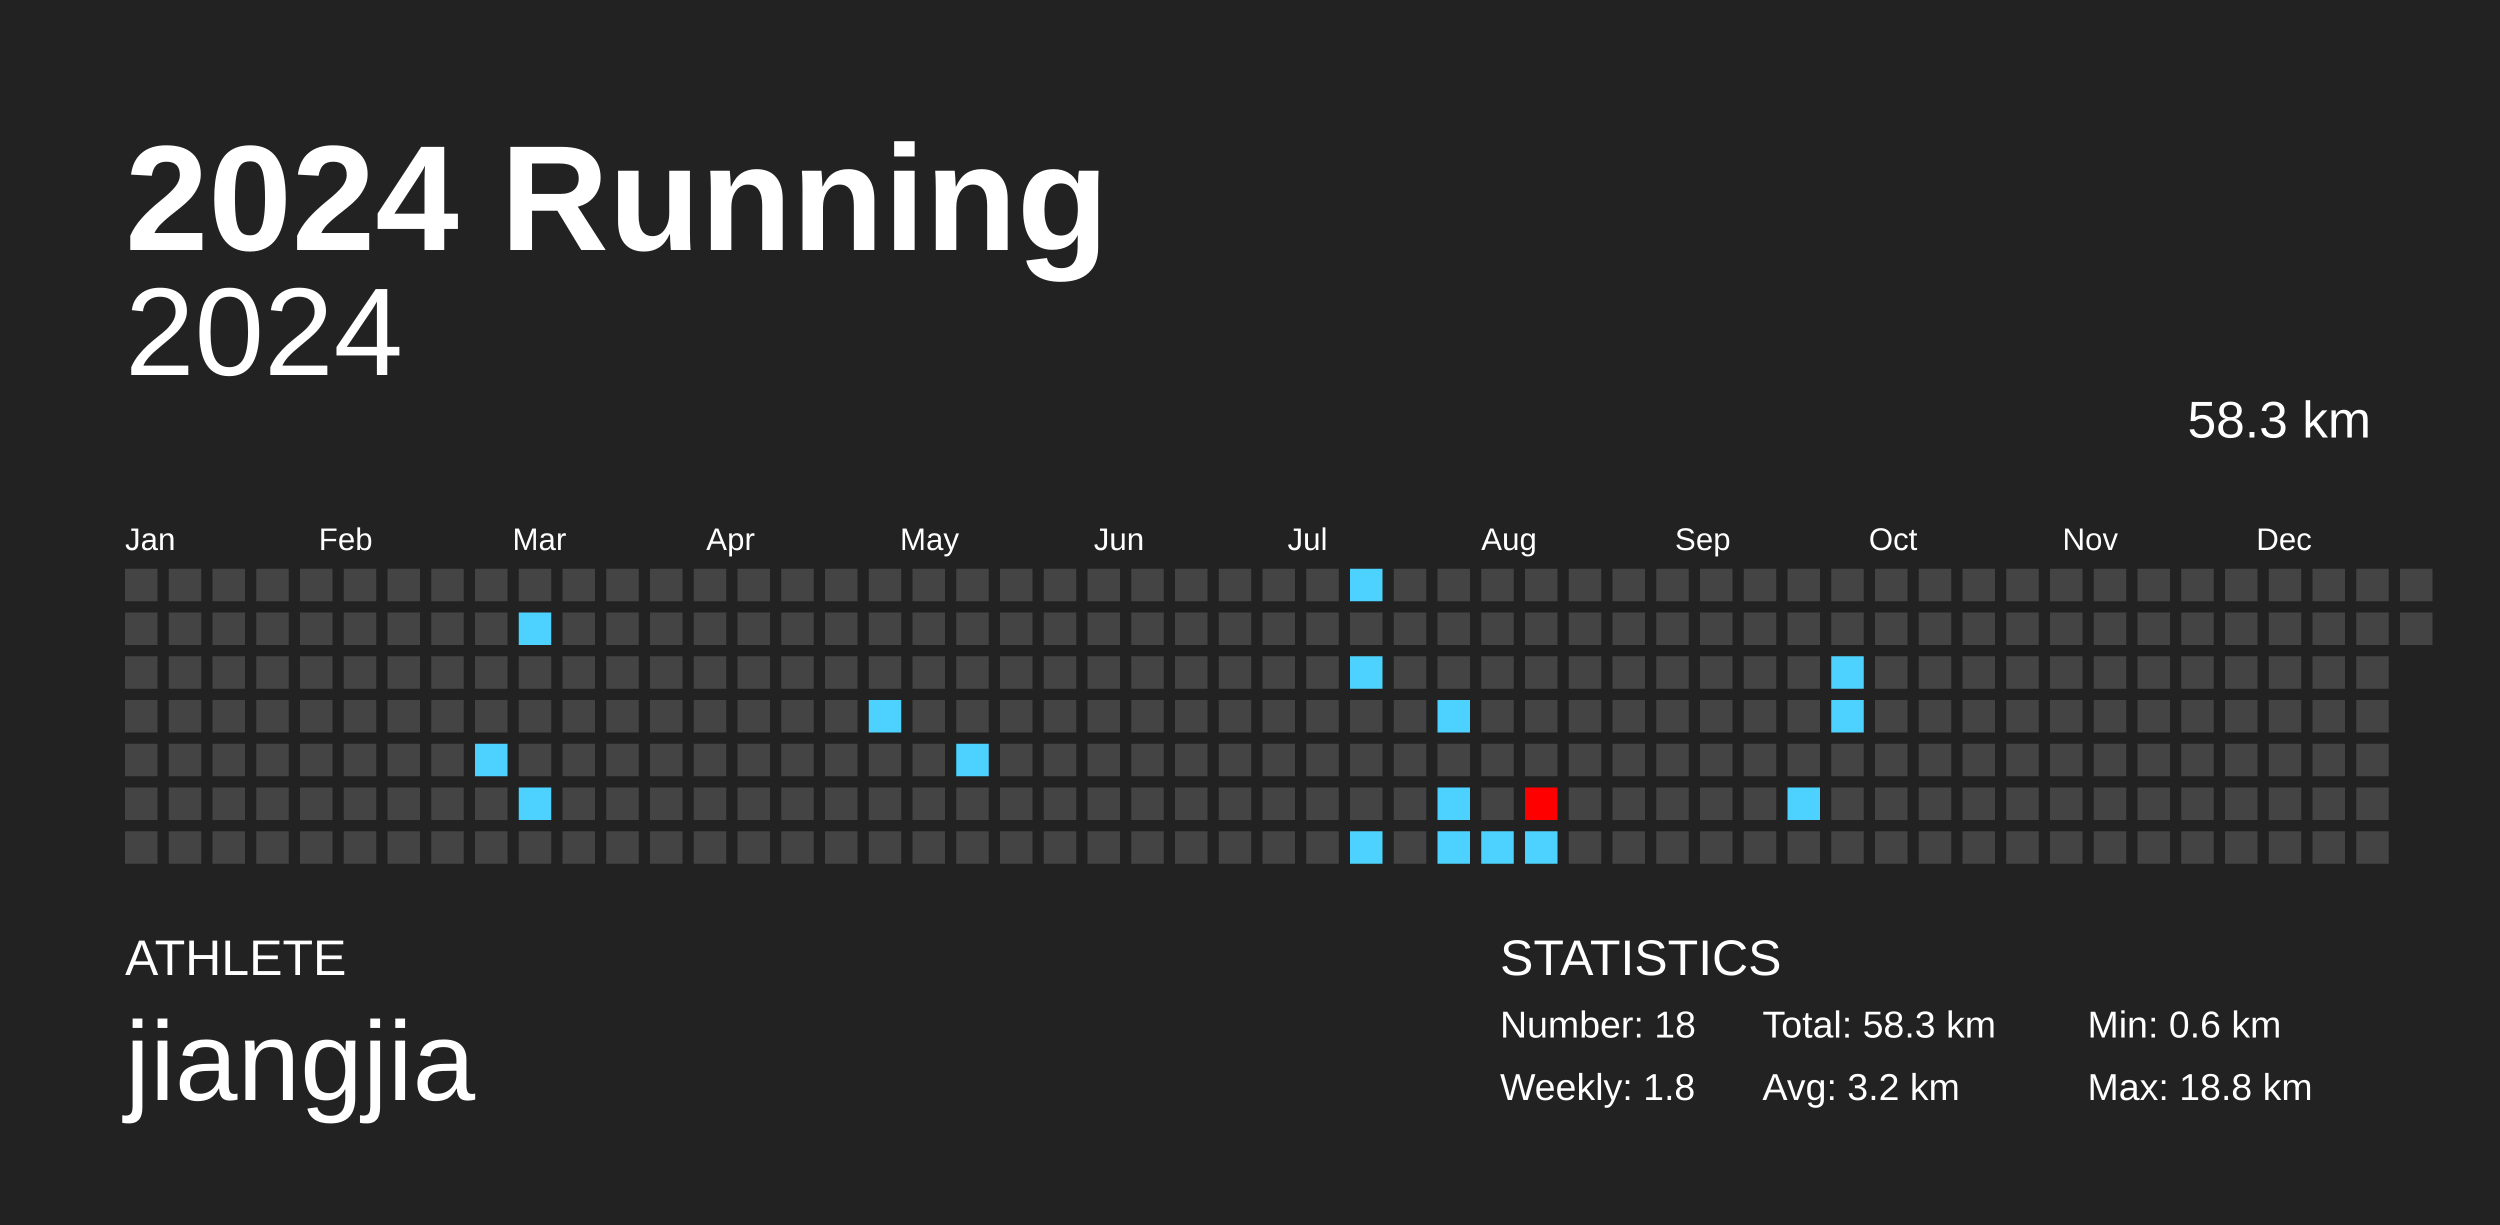
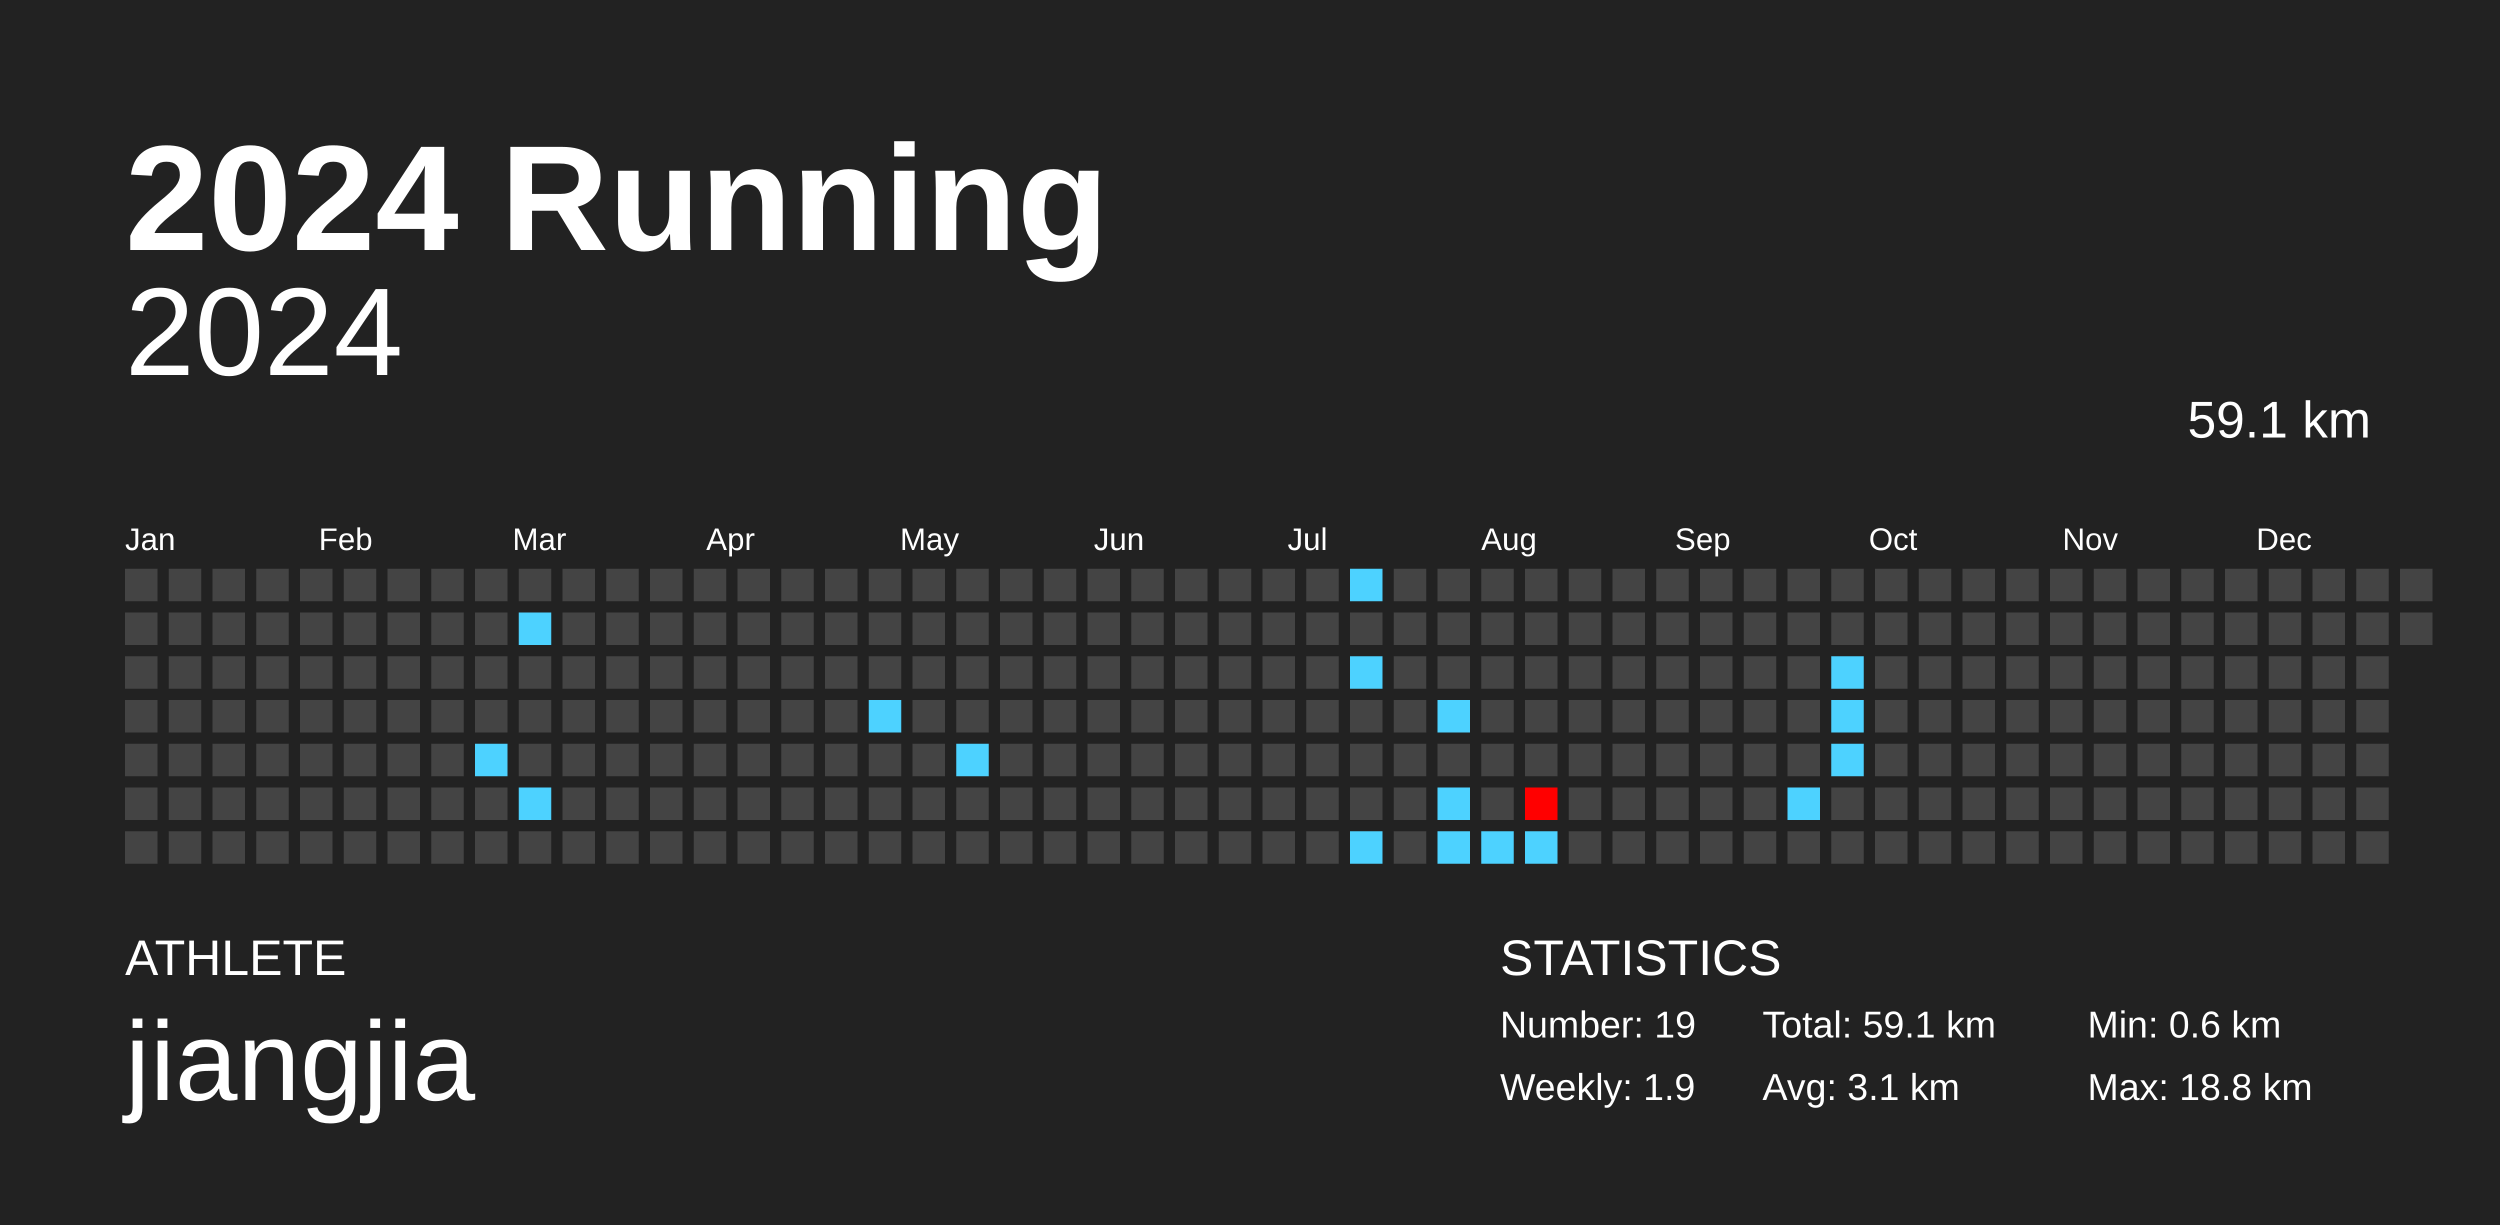
<svg xmlns="http://www.w3.org/2000/svg" baseProfile="full" height="98mm" version="1.1" viewBox="0,0,200,98" width="200mm">
  <defs />
  <rect fill="#222222" height="98" width="200" x="0" y="0" />
  <text fill="#FFFFFF" style="font-size:12px; font-family:Arial; font-weight:bold;" x="10" y="20">2024 Running</text>
  <text fill="#FFFFFF" style="font-size:4px; font-family:Arial" x="10" y="78">ATHLETE</text>
  <text fill="#FFFFFF" style="font-size:9px; font-family:Arial" x="10" y="88">jiangjia</text>
  <text fill="#FFFFFF" style="font-size:4px; font-family:Arial" x="120" y="78">STATISTICS</text>
-   <text fill="#FFFFFF" style="font-size:3px; font-family:Arial" x="120" y="83">Number: 18</text>
-   <text fill="#FFFFFF" style="font-size:3px; font-family:Arial" x="120" y="88">Weekly: 1.8</text>
-   <text fill="#FFFFFF" style="font-size:3px; font-family:Arial" x="141" y="83">Total: 58.3 km</text>
-   <text fill="#FFFFFF" style="font-size:3px; font-family:Arial" x="141" y="88">Avg: 3.2 km</text>
+   <text fill="#FFFFFF" style="font-size:3px; font-family:Arial" x="120" y="83">Number: 19</text>
+   <text fill="#FFFFFF" style="font-size:3px; font-family:Arial" x="120" y="88">Weekly: 1.9</text>
+   <text fill="#FFFFFF" style="font-size:3px; font-family:Arial" x="141" y="83">Total: 59.1 km</text>
+   <text fill="#FFFFFF" style="font-size:3px; font-family:Arial" x="141" y="88">Avg: 3.1 km</text>
  <text fill="#FFFFFF" style="font-size:3px; font-family:Arial" x="167" y="83">Min: 0.6 km</text>
  <text fill="#FFFFFF" style="font-size:3px; font-family:Arial" x="167" y="88">Max: 18.8 km</text>
  <text alignment-baseline="hanging" fill="#FFFFFF" style="font-size:10.0px; font-family:Arial;" x="10" y="30">2024</text>
-   <text alignment-baseline="hanging" fill="#FFFFFF" style="font-size:4.125px; font-family:Arial;" x="175" y="35">58.3 km</text>
+   <text alignment-baseline="hanging" fill="#FFFFFF" style="font-size:4.125px; font-family:Arial;" x="175" y="35">59.1 km</text>
  <text fill="#FFFFFF" style="font-size:2.5px; font-family:Arial" x="10.0" y="44">Jan</text>
  <text fill="#FFFFFF" style="font-size:2.5px; font-family:Arial" x="25.5" y="44">Feb</text>
  <text fill="#FFFFFF" style="font-size:2.5px; font-family:Arial" x="41.0" y="44">Mar</text>
  <text fill="#FFFFFF" style="font-size:2.5px; font-family:Arial" x="56.5" y="44">Apr</text>
  <text fill="#FFFFFF" style="font-size:2.5px; font-family:Arial" x="72.0" y="44">May</text>
  <text fill="#FFFFFF" style="font-size:2.5px; font-family:Arial" x="87.5" y="44">Jun</text>
  <text fill="#FFFFFF" style="font-size:2.5px; font-family:Arial" x="103.0" y="44">Jul</text>
  <text fill="#FFFFFF" style="font-size:2.5px; font-family:Arial" x="118.5" y="44">Aug</text>
  <text fill="#FFFFFF" style="font-size:2.5px; font-family:Arial" x="134.0" y="44">Sep</text>
  <text fill="#FFFFFF" style="font-size:2.5px; font-family:Arial" x="149.5" y="44">Oct</text>
  <text fill="#FFFFFF" style="font-size:2.5px; font-family:Arial" x="165.0" y="44">Nov</text>
  <text fill="#FFFFFF" style="font-size:2.5px; font-family:Arial" x="180.5" y="44">Dec</text>
  <rect fill="#444444" height="2.6" width="2.6" x="10.0" y="45.5" />
  <rect fill="#444444" height="2.6" width="2.6" x="10.0" y="49.0" />
  <rect fill="#444444" height="2.6" width="2.6" x="10.0" y="52.5" />
  <rect fill="#444444" height="2.6" width="2.6" x="10.0" y="56.0" />
  <rect fill="#444444" height="2.6" width="2.6" x="10.0" y="59.5" />
  <rect fill="#444444" height="2.6" width="2.6" x="10.0" y="63.0" />
  <rect fill="#444444" height="2.6" width="2.6" x="10.0" y="66.5" />
  <rect fill="#444444" height="2.6" width="2.6" x="13.5" y="45.5" />
  <rect fill="#444444" height="2.6" width="2.6" x="13.5" y="49.0" />
  <rect fill="#444444" height="2.6" width="2.6" x="13.5" y="52.5" />
  <rect fill="#444444" height="2.6" width="2.6" x="13.5" y="56.0" />
  <rect fill="#444444" height="2.6" width="2.6" x="13.5" y="59.5" />
  <rect fill="#444444" height="2.6" width="2.6" x="13.5" y="63.0" />
  <rect fill="#444444" height="2.6" width="2.6" x="13.5" y="66.5" />
  <rect fill="#444444" height="2.6" width="2.6" x="17.0" y="45.5" />
  <rect fill="#444444" height="2.6" width="2.6" x="17.0" y="49.0" />
  <rect fill="#444444" height="2.6" width="2.6" x="17.0" y="52.5" />
  <rect fill="#444444" height="2.6" width="2.6" x="17.0" y="56.0" />
  <rect fill="#444444" height="2.6" width="2.6" x="17.0" y="59.5" />
  <rect fill="#444444" height="2.6" width="2.6" x="17.0" y="63.0" />
  <rect fill="#444444" height="2.6" width="2.6" x="17.0" y="66.5" />
  <rect fill="#444444" height="2.6" width="2.6" x="20.5" y="45.5" />
  <rect fill="#444444" height="2.6" width="2.6" x="20.5" y="49.0" />
  <rect fill="#444444" height="2.6" width="2.6" x="20.5" y="52.5" />
  <rect fill="#444444" height="2.6" width="2.6" x="20.5" y="56.0" />
  <rect fill="#444444" height="2.6" width="2.6" x="20.5" y="59.5" />
  <rect fill="#444444" height="2.6" width="2.6" x="20.5" y="63.0" />
  <rect fill="#444444" height="2.6" width="2.6" x="20.5" y="66.5" />
  <rect fill="#444444" height="2.6" width="2.6" x="24.0" y="45.5" />
  <rect fill="#444444" height="2.6" width="2.6" x="24.0" y="49.0" />
  <rect fill="#444444" height="2.6" width="2.6" x="24.0" y="52.5" />
  <rect fill="#444444" height="2.6" width="2.6" x="24.0" y="56.0" />
  <rect fill="#444444" height="2.6" width="2.6" x="24.0" y="59.5" />
  <rect fill="#444444" height="2.6" width="2.6" x="24.0" y="63.0" />
  <rect fill="#444444" height="2.6" width="2.6" x="24.0" y="66.5" />
  <rect fill="#444444" height="2.6" width="2.6" x="27.5" y="45.5" />
  <rect fill="#444444" height="2.6" width="2.6" x="27.5" y="49.0" />
  <rect fill="#444444" height="2.6" width="2.6" x="27.5" y="52.5" />
  <rect fill="#444444" height="2.6" width="2.6" x="27.5" y="56.0" />
  <rect fill="#444444" height="2.6" width="2.6" x="27.5" y="59.5" />
  <rect fill="#444444" height="2.6" width="2.6" x="27.5" y="63.0" />
  <rect fill="#444444" height="2.6" width="2.6" x="27.5" y="66.5" />
  <rect fill="#444444" height="2.6" width="2.6" x="31.0" y="45.5" />
  <rect fill="#444444" height="2.6" width="2.6" x="31.0" y="49.0" />
  <rect fill="#444444" height="2.6" width="2.6" x="31.0" y="52.5" />
  <rect fill="#444444" height="2.6" width="2.6" x="31.0" y="56.0" />
  <rect fill="#444444" height="2.6" width="2.6" x="31.0" y="59.5" />
  <rect fill="#444444" height="2.6" width="2.6" x="31.0" y="63.0" />
  <rect fill="#444444" height="2.6" width="2.6" x="31.0" y="66.5" />
  <rect fill="#444444" height="2.6" width="2.6" x="34.5" y="45.5" />
  <rect fill="#444444" height="2.6" width="2.6" x="34.5" y="49.0" />
  <rect fill="#444444" height="2.6" width="2.6" x="34.5" y="52.5" />
  <rect fill="#444444" height="2.6" width="2.6" x="34.5" y="56.0" />
  <rect fill="#444444" height="2.6" width="2.6" x="34.5" y="59.5" />
  <rect fill="#444444" height="2.6" width="2.6" x="34.5" y="63.0" />
  <rect fill="#444444" height="2.6" width="2.6" x="34.5" y="66.5" />
  <rect fill="#444444" height="2.6" width="2.6" x="38.0" y="45.5" />
  <rect fill="#444444" height="2.6" width="2.6" x="38.0" y="49.0" />
  <rect fill="#444444" height="2.6" width="2.6" x="38.0" y="52.5" />
  <rect fill="#444444" height="2.6" width="2.6" x="38.0" y="56.0" />
  <rect fill="#4dd2ff" height="2.6" width="2.6" x="38.0" y="59.5" />
  <rect fill="#444444" height="2.6" width="2.6" x="38.0" y="63.0" />
  <rect fill="#444444" height="2.6" width="2.6" x="38.0" y="66.5" />
  <rect fill="#444444" height="2.6" width="2.6" x="41.5" y="45.5" />
  <rect fill="#4dd2ff" height="2.6" width="2.6" x="41.5" y="49.0" />
  <rect fill="#444444" height="2.6" width="2.6" x="41.5" y="52.5" />
  <rect fill="#444444" height="2.6" width="2.6" x="41.5" y="56.0" />
  <rect fill="#444444" height="2.6" width="2.6" x="41.5" y="59.5" />
  <rect fill="#4dd2ff" height="2.6" width="2.6" x="41.5" y="63.0" />
  <rect fill="#444444" height="2.6" width="2.6" x="41.5" y="66.5" />
  <rect fill="#444444" height="2.6" width="2.6" x="45.0" y="45.5" />
  <rect fill="#444444" height="2.6" width="2.6" x="45.0" y="49.0" />
  <rect fill="#444444" height="2.6" width="2.6" x="45.0" y="52.5" />
  <rect fill="#444444" height="2.6" width="2.6" x="45.0" y="56.0" />
  <rect fill="#444444" height="2.6" width="2.6" x="45.0" y="59.5" />
  <rect fill="#444444" height="2.6" width="2.6" x="45.0" y="63.0" />
  <rect fill="#444444" height="2.6" width="2.6" x="45.0" y="66.5" />
  <rect fill="#444444" height="2.6" width="2.6" x="48.5" y="45.5" />
  <rect fill="#444444" height="2.6" width="2.6" x="48.5" y="49.0" />
  <rect fill="#444444" height="2.6" width="2.6" x="48.5" y="52.5" />
  <rect fill="#444444" height="2.6" width="2.6" x="48.5" y="56.0" />
  <rect fill="#444444" height="2.6" width="2.6" x="48.5" y="59.5" />
  <rect fill="#444444" height="2.6" width="2.6" x="48.5" y="63.0" />
  <rect fill="#444444" height="2.6" width="2.6" x="48.5" y="66.5" />
  <rect fill="#444444" height="2.6" width="2.6" x="52.0" y="45.5" />
  <rect fill="#444444" height="2.6" width="2.6" x="52.0" y="49.0" />
  <rect fill="#444444" height="2.6" width="2.6" x="52.0" y="52.5" />
  <rect fill="#444444" height="2.6" width="2.6" x="52.0" y="56.0" />
  <rect fill="#444444" height="2.6" width="2.6" x="52.0" y="59.5" />
  <rect fill="#444444" height="2.6" width="2.6" x="52.0" y="63.0" />
  <rect fill="#444444" height="2.6" width="2.6" x="52.0" y="66.5" />
  <rect fill="#444444" height="2.6" width="2.6" x="55.5" y="45.5" />
  <rect fill="#444444" height="2.6" width="2.6" x="55.5" y="49.0" />
  <rect fill="#444444" height="2.6" width="2.6" x="55.5" y="52.5" />
  <rect fill="#444444" height="2.6" width="2.6" x="55.5" y="56.0" />
  <rect fill="#444444" height="2.6" width="2.6" x="55.5" y="59.5" />
  <rect fill="#444444" height="2.6" width="2.6" x="55.5" y="63.0" />
  <rect fill="#444444" height="2.6" width="2.6" x="55.5" y="66.5" />
  <rect fill="#444444" height="2.6" width="2.6" x="59.0" y="45.5" />
  <rect fill="#444444" height="2.6" width="2.6" x="59.0" y="49.0" />
  <rect fill="#444444" height="2.6" width="2.6" x="59.0" y="52.5" />
  <rect fill="#444444" height="2.6" width="2.6" x="59.0" y="56.0" />
  <rect fill="#444444" height="2.6" width="2.6" x="59.0" y="59.5" />
  <rect fill="#444444" height="2.6" width="2.6" x="59.0" y="63.0" />
  <rect fill="#444444" height="2.6" width="2.6" x="59.0" y="66.5" />
  <rect fill="#444444" height="2.6" width="2.6" x="62.5" y="45.5" />
  <rect fill="#444444" height="2.6" width="2.6" x="62.5" y="49.0" />
  <rect fill="#444444" height="2.6" width="2.6" x="62.5" y="52.5" />
  <rect fill="#444444" height="2.6" width="2.6" x="62.5" y="56.0" />
  <rect fill="#444444" height="2.6" width="2.6" x="62.5" y="59.5" />
  <rect fill="#444444" height="2.6" width="2.6" x="62.5" y="63.0" />
  <rect fill="#444444" height="2.6" width="2.6" x="62.5" y="66.5" />
  <rect fill="#444444" height="2.6" width="2.6" x="66.0" y="45.5" />
  <rect fill="#444444" height="2.6" width="2.6" x="66.0" y="49.0" />
  <rect fill="#444444" height="2.6" width="2.6" x="66.0" y="52.5" />
  <rect fill="#444444" height="2.6" width="2.6" x="66.0" y="56.0" />
  <rect fill="#444444" height="2.6" width="2.6" x="66.0" y="59.5" />
  <rect fill="#444444" height="2.6" width="2.6" x="66.0" y="63.0" />
  <rect fill="#444444" height="2.6" width="2.6" x="66.0" y="66.5" />
  <rect fill="#444444" height="2.6" width="2.6" x="69.5" y="45.5" />
  <rect fill="#444444" height="2.6" width="2.6" x="69.5" y="49.0" />
  <rect fill="#444444" height="2.6" width="2.6" x="69.5" y="52.5" />
  <rect fill="#4dd2ff" height="2.6" width="2.6" x="69.5" y="56.0" />
  <rect fill="#444444" height="2.6" width="2.6" x="69.5" y="59.5" />
  <rect fill="#444444" height="2.6" width="2.6" x="69.5" y="63.0" />
  <rect fill="#444444" height="2.6" width="2.6" x="69.5" y="66.5" />
  <rect fill="#444444" height="2.6" width="2.6" x="73.0" y="45.5" />
  <rect fill="#444444" height="2.6" width="2.6" x="73.0" y="49.0" />
  <rect fill="#444444" height="2.6" width="2.6" x="73.0" y="52.5" />
  <rect fill="#444444" height="2.6" width="2.6" x="73.0" y="56.0" />
  <rect fill="#444444" height="2.6" width="2.6" x="73.0" y="59.5" />
  <rect fill="#444444" height="2.6" width="2.6" x="73.0" y="63.0" />
  <rect fill="#444444" height="2.6" width="2.6" x="73.0" y="66.5" />
  <rect fill="#444444" height="2.6" width="2.6" x="76.5" y="45.5" />
  <rect fill="#444444" height="2.6" width="2.6" x="76.5" y="49.0" />
  <rect fill="#444444" height="2.6" width="2.6" x="76.5" y="52.5" />
  <rect fill="#444444" height="2.6" width="2.6" x="76.5" y="56.0" />
  <rect fill="#4dd2ff" height="2.6" width="2.6" x="76.5" y="59.5" />
  <rect fill="#444444" height="2.6" width="2.6" x="76.5" y="63.0" />
  <rect fill="#444444" height="2.6" width="2.6" x="76.5" y="66.5" />
  <rect fill="#444444" height="2.6" width="2.6" x="80.0" y="45.5" />
  <rect fill="#444444" height="2.6" width="2.6" x="80.0" y="49.0" />
  <rect fill="#444444" height="2.6" width="2.6" x="80.0" y="52.5" />
  <rect fill="#444444" height="2.6" width="2.6" x="80.0" y="56.0" />
  <rect fill="#444444" height="2.6" width="2.6" x="80.0" y="59.5" />
  <rect fill="#444444" height="2.6" width="2.6" x="80.0" y="63.0" />
  <rect fill="#444444" height="2.6" width="2.6" x="80.0" y="66.5" />
  <rect fill="#444444" height="2.6" width="2.6" x="83.5" y="45.5" />
  <rect fill="#444444" height="2.6" width="2.6" x="83.5" y="49.0" />
  <rect fill="#444444" height="2.6" width="2.6" x="83.5" y="52.5" />
  <rect fill="#444444" height="2.6" width="2.6" x="83.5" y="56.0" />
  <rect fill="#444444" height="2.6" width="2.6" x="83.5" y="59.5" />
  <rect fill="#444444" height="2.6" width="2.6" x="83.5" y="63.0" />
  <rect fill="#444444" height="2.6" width="2.6" x="83.5" y="66.5" />
  <rect fill="#444444" height="2.6" width="2.6" x="87.0" y="45.5" />
  <rect fill="#444444" height="2.6" width="2.6" x="87.0" y="49.0" />
  <rect fill="#444444" height="2.6" width="2.6" x="87.0" y="52.5" />
  <rect fill="#444444" height="2.6" width="2.6" x="87.0" y="56.0" />
  <rect fill="#444444" height="2.6" width="2.6" x="87.0" y="59.5" />
  <rect fill="#444444" height="2.6" width="2.6" x="87.0" y="63.0" />
  <rect fill="#444444" height="2.6" width="2.6" x="87.0" y="66.5" />
  <rect fill="#444444" height="2.6" width="2.6" x="90.5" y="45.5" />
  <rect fill="#444444" height="2.6" width="2.6" x="90.5" y="49.0" />
  <rect fill="#444444" height="2.6" width="2.6" x="90.5" y="52.5" />
  <rect fill="#444444" height="2.6" width="2.6" x="90.5" y="56.0" />
  <rect fill="#444444" height="2.6" width="2.6" x="90.5" y="59.5" />
  <rect fill="#444444" height="2.6" width="2.6" x="90.5" y="63.0" />
  <rect fill="#444444" height="2.6" width="2.6" x="90.5" y="66.5" />
  <rect fill="#444444" height="2.6" width="2.6" x="94.0" y="45.5" />
  <rect fill="#444444" height="2.6" width="2.6" x="94.0" y="49.0" />
  <rect fill="#444444" height="2.6" width="2.6" x="94.0" y="52.5" />
  <rect fill="#444444" height="2.6" width="2.6" x="94.0" y="56.0" />
  <rect fill="#444444" height="2.6" width="2.6" x="94.0" y="59.5" />
  <rect fill="#444444" height="2.6" width="2.6" x="94.0" y="63.0" />
  <rect fill="#444444" height="2.6" width="2.6" x="94.0" y="66.5" />
  <rect fill="#444444" height="2.6" width="2.6" x="97.5" y="45.5" />
  <rect fill="#444444" height="2.6" width="2.6" x="97.5" y="49.0" />
  <rect fill="#444444" height="2.6" width="2.6" x="97.5" y="52.5" />
  <rect fill="#444444" height="2.6" width="2.6" x="97.5" y="56.0" />
  <rect fill="#444444" height="2.6" width="2.6" x="97.5" y="59.5" />
  <rect fill="#444444" height="2.6" width="2.6" x="97.5" y="63.0" />
  <rect fill="#444444" height="2.6" width="2.6" x="97.5" y="66.5" />
  <rect fill="#444444" height="2.6" width="2.6" x="101.0" y="45.5" />
  <rect fill="#444444" height="2.6" width="2.6" x="101.0" y="49.0" />
  <rect fill="#444444" height="2.6" width="2.6" x="101.0" y="52.5" />
  <rect fill="#444444" height="2.6" width="2.6" x="101.0" y="56.0" />
  <rect fill="#444444" height="2.6" width="2.6" x="101.0" y="59.5" />
  <rect fill="#444444" height="2.6" width="2.6" x="101.0" y="63.0" />
  <rect fill="#444444" height="2.6" width="2.6" x="101.0" y="66.5" />
  <rect fill="#444444" height="2.6" width="2.6" x="104.5" y="45.5" />
  <rect fill="#444444" height="2.6" width="2.6" x="104.5" y="49.0" />
  <rect fill="#444444" height="2.6" width="2.6" x="104.5" y="52.5" />
  <rect fill="#444444" height="2.6" width="2.6" x="104.5" y="56.0" />
  <rect fill="#444444" height="2.6" width="2.6" x="104.5" y="59.5" />
  <rect fill="#444444" height="2.6" width="2.6" x="104.5" y="63.0" />
  <rect fill="#444444" height="2.6" width="2.6" x="104.5" y="66.5" />
  <rect fill="#4dd2ff" height="2.6" width="2.6" x="108.0" y="45.5" />
  <rect fill="#444444" height="2.6" width="2.6" x="108.0" y="49.0" />
  <rect fill="#4dd2ff" height="2.6" width="2.6" x="108.0" y="52.5" />
  <rect fill="#444444" height="2.6" width="2.6" x="108.0" y="56.0" />
  <rect fill="#444444" height="2.6" width="2.6" x="108.0" y="59.5" />
  <rect fill="#444444" height="2.6" width="2.6" x="108.0" y="63.0" />
  <rect fill="#4dd2ff" height="2.6" width="2.6" x="108.0" y="66.5" />
  <rect fill="#444444" height="2.6" width="2.6" x="111.5" y="45.5" />
  <rect fill="#444444" height="2.6" width="2.6" x="111.5" y="49.0" />
  <rect fill="#444444" height="2.6" width="2.6" x="111.5" y="52.5" />
  <rect fill="#444444" height="2.6" width="2.6" x="111.5" y="56.0" />
  <rect fill="#444444" height="2.6" width="2.6" x="111.5" y="59.5" />
  <rect fill="#444444" height="2.6" width="2.6" x="111.5" y="63.0" />
  <rect fill="#444444" height="2.6" width="2.6" x="111.5" y="66.5" />
  <rect fill="#444444" height="2.6" width="2.6" x="115.0" y="45.5" />
  <rect fill="#444444" height="2.6" width="2.6" x="115.0" y="49.0" />
  <rect fill="#444444" height="2.6" width="2.6" x="115.0" y="52.5" />
  <rect fill="#4dd2ff" height="2.6" width="2.6" x="115.0" y="56.0" />
  <rect fill="#444444" height="2.6" width="2.6" x="115.0" y="59.5" />
  <rect fill="#4dd2ff" height="2.6" width="2.6" x="115.0" y="63.0" />
  <rect fill="#4dd2ff" height="2.6" width="2.6" x="115.0" y="66.5" />
  <rect fill="#444444" height="2.6" width="2.6" x="118.5" y="45.5" />
  <rect fill="#444444" height="2.6" width="2.6" x="118.5" y="49.0" />
  <rect fill="#444444" height="2.6" width="2.6" x="118.5" y="52.5" />
  <rect fill="#444444" height="2.6" width="2.6" x="118.5" y="56.0" />
  <rect fill="#444444" height="2.6" width="2.6" x="118.5" y="59.5" />
  <rect fill="#444444" height="2.6" width="2.6" x="118.5" y="63.0" />
  <rect fill="#4dd2ff" height="2.6" width="2.6" x="118.5" y="66.5" />
  <rect fill="#444444" height="2.6" width="2.6" x="122.0" y="45.5" />
  <rect fill="#444444" height="2.6" width="2.6" x="122.0" y="49.0" />
  <rect fill="#444444" height="2.6" width="2.6" x="122.0" y="52.5" />
  <rect fill="#444444" height="2.6" width="2.6" x="122.0" y="56.0" />
  <rect fill="#444444" height="2.6" width="2.6" x="122.0" y="59.5" />
  <rect fill="#ff0000" height="2.6" width="2.6" x="122.0" y="63.0" />
  <rect fill="#4dd2ff" height="2.6" width="2.6" x="122.0" y="66.5" />
  <rect fill="#444444" height="2.6" width="2.6" x="125.5" y="45.5" />
  <rect fill="#444444" height="2.6" width="2.6" x="125.5" y="49.0" />
  <rect fill="#444444" height="2.6" width="2.6" x="125.5" y="52.5" />
  <rect fill="#444444" height="2.6" width="2.6" x="125.5" y="56.0" />
  <rect fill="#444444" height="2.6" width="2.6" x="125.5" y="59.5" />
  <rect fill="#444444" height="2.6" width="2.6" x="125.5" y="63.0" />
  <rect fill="#444444" height="2.6" width="2.6" x="125.5" y="66.5" />
  <rect fill="#444444" height="2.6" width="2.6" x="129.0" y="45.5" />
  <rect fill="#444444" height="2.6" width="2.6" x="129.0" y="49.0" />
  <rect fill="#444444" height="2.6" width="2.6" x="129.0" y="52.5" />
  <rect fill="#444444" height="2.6" width="2.6" x="129.0" y="56.0" />
  <rect fill="#444444" height="2.6" width="2.6" x="129.0" y="59.5" />
  <rect fill="#444444" height="2.6" width="2.6" x="129.0" y="63.0" />
  <rect fill="#444444" height="2.6" width="2.6" x="129.0" y="66.5" />
  <rect fill="#444444" height="2.6" width="2.6" x="132.5" y="45.5" />
  <rect fill="#444444" height="2.6" width="2.6" x="132.5" y="49.0" />
  <rect fill="#444444" height="2.6" width="2.6" x="132.5" y="52.5" />
  <rect fill="#444444" height="2.6" width="2.6" x="132.5" y="56.0" />
  <rect fill="#444444" height="2.6" width="2.6" x="132.5" y="59.5" />
  <rect fill="#444444" height="2.6" width="2.6" x="132.5" y="63.0" />
  <rect fill="#444444" height="2.6" width="2.6" x="132.5" y="66.5" />
  <rect fill="#444444" height="2.6" width="2.6" x="136.0" y="45.5" />
  <rect fill="#444444" height="2.6" width="2.6" x="136.0" y="49.0" />
  <rect fill="#444444" height="2.6" width="2.6" x="136.0" y="52.5" />
  <rect fill="#444444" height="2.6" width="2.6" x="136.0" y="56.0" />
  <rect fill="#444444" height="2.6" width="2.6" x="136.0" y="59.5" />
  <rect fill="#444444" height="2.6" width="2.6" x="136.0" y="63.0" />
  <rect fill="#444444" height="2.6" width="2.6" x="136.0" y="66.5" />
  <rect fill="#444444" height="2.6" width="2.6" x="139.5" y="45.5" />
  <rect fill="#444444" height="2.6" width="2.6" x="139.5" y="49.0" />
  <rect fill="#444444" height="2.6" width="2.6" x="139.5" y="52.5" />
  <rect fill="#444444" height="2.6" width="2.6" x="139.5" y="56.0" />
  <rect fill="#444444" height="2.6" width="2.6" x="139.5" y="59.5" />
  <rect fill="#444444" height="2.6" width="2.6" x="139.5" y="63.0" />
  <rect fill="#444444" height="2.6" width="2.6" x="139.5" y="66.5" />
  <rect fill="#444444" height="2.6" width="2.6" x="143.0" y="45.5" />
  <rect fill="#444444" height="2.6" width="2.6" x="143.0" y="49.0" />
  <rect fill="#444444" height="2.6" width="2.6" x="143.0" y="52.5" />
  <rect fill="#444444" height="2.6" width="2.6" x="143.0" y="56.0" />
  <rect fill="#444444" height="2.6" width="2.6" x="143.0" y="59.5" />
  <rect fill="#4dd2ff" height="2.6" width="2.6" x="143.0" y="63.0" />
  <rect fill="#444444" height="2.6" width="2.6" x="143.0" y="66.5" />
  <rect fill="#444444" height="2.6" width="2.6" x="146.5" y="45.5" />
  <rect fill="#444444" height="2.6" width="2.6" x="146.5" y="49.0" />
  <rect fill="#4dd2ff" height="2.6" width="2.6" x="146.5" y="52.5" />
  <rect fill="#4dd2ff" height="2.6" width="2.6" x="146.5" y="56.0" />
-   <rect fill="#444444" height="2.6" width="2.6" x="146.5" y="59.5" />
+   <rect fill="#4dd2ff" height="2.6" width="2.6" x="146.5" y="59.5" />
  <rect fill="#444444" height="2.6" width="2.6" x="146.5" y="63.0" />
  <rect fill="#444444" height="2.6" width="2.6" x="146.5" y="66.5" />
  <rect fill="#444444" height="2.6" width="2.6" x="150.0" y="45.5" />
  <rect fill="#444444" height="2.6" width="2.6" x="150.0" y="49.0" />
  <rect fill="#444444" height="2.6" width="2.6" x="150.0" y="52.5" />
  <rect fill="#444444" height="2.6" width="2.6" x="150.0" y="56.0" />
  <rect fill="#444444" height="2.6" width="2.6" x="150.0" y="59.5" />
  <rect fill="#444444" height="2.6" width="2.6" x="150.0" y="63.0" />
  <rect fill="#444444" height="2.6" width="2.6" x="150.0" y="66.5" />
  <rect fill="#444444" height="2.6" width="2.6" x="153.5" y="45.5" />
  <rect fill="#444444" height="2.6" width="2.6" x="153.5" y="49.0" />
  <rect fill="#444444" height="2.6" width="2.6" x="153.5" y="52.5" />
  <rect fill="#444444" height="2.6" width="2.6" x="153.5" y="56.0" />
  <rect fill="#444444" height="2.6" width="2.6" x="153.5" y="59.5" />
  <rect fill="#444444" height="2.6" width="2.6" x="153.5" y="63.0" />
  <rect fill="#444444" height="2.6" width="2.6" x="153.5" y="66.5" />
  <rect fill="#444444" height="2.6" width="2.6" x="157.0" y="45.5" />
  <rect fill="#444444" height="2.6" width="2.6" x="157.0" y="49.0" />
  <rect fill="#444444" height="2.6" width="2.6" x="157.0" y="52.5" />
  <rect fill="#444444" height="2.6" width="2.6" x="157.0" y="56.0" />
  <rect fill="#444444" height="2.6" width="2.6" x="157.0" y="59.5" />
  <rect fill="#444444" height="2.6" width="2.6" x="157.0" y="63.0" />
  <rect fill="#444444" height="2.6" width="2.6" x="157.0" y="66.5" />
  <rect fill="#444444" height="2.6" width="2.6" x="160.5" y="45.5" />
  <rect fill="#444444" height="2.6" width="2.6" x="160.5" y="49.0" />
  <rect fill="#444444" height="2.6" width="2.6" x="160.5" y="52.5" />
  <rect fill="#444444" height="2.6" width="2.6" x="160.5" y="56.0" />
  <rect fill="#444444" height="2.6" width="2.6" x="160.5" y="59.5" />
  <rect fill="#444444" height="2.6" width="2.6" x="160.5" y="63.0" />
  <rect fill="#444444" height="2.6" width="2.6" x="160.5" y="66.5" />
  <rect fill="#444444" height="2.6" width="2.6" x="164.0" y="45.5" />
  <rect fill="#444444" height="2.6" width="2.6" x="164.0" y="49.0" />
  <rect fill="#444444" height="2.6" width="2.6" x="164.0" y="52.5" />
  <rect fill="#444444" height="2.6" width="2.6" x="164.0" y="56.0" />
  <rect fill="#444444" height="2.6" width="2.6" x="164.0" y="59.5" />
  <rect fill="#444444" height="2.6" width="2.6" x="164.0" y="63.0" />
  <rect fill="#444444" height="2.6" width="2.6" x="164.0" y="66.5" />
  <rect fill="#444444" height="2.6" width="2.6" x="167.5" y="45.5" />
  <rect fill="#444444" height="2.6" width="2.6" x="167.5" y="49.0" />
  <rect fill="#444444" height="2.6" width="2.6" x="167.5" y="52.5" />
  <rect fill="#444444" height="2.6" width="2.6" x="167.5" y="56.0" />
  <rect fill="#444444" height="2.6" width="2.6" x="167.5" y="59.5" />
  <rect fill="#444444" height="2.6" width="2.6" x="167.5" y="63.0" />
  <rect fill="#444444" height="2.6" width="2.6" x="167.5" y="66.5" />
  <rect fill="#444444" height="2.6" width="2.6" x="171.0" y="45.5" />
  <rect fill="#444444" height="2.6" width="2.6" x="171.0" y="49.0" />
  <rect fill="#444444" height="2.6" width="2.6" x="171.0" y="52.5" />
  <rect fill="#444444" height="2.6" width="2.6" x="171.0" y="56.0" />
  <rect fill="#444444" height="2.6" width="2.6" x="171.0" y="59.5" />
  <rect fill="#444444" height="2.6" width="2.6" x="171.0" y="63.0" />
  <rect fill="#444444" height="2.6" width="2.6" x="171.0" y="66.5" />
  <rect fill="#444444" height="2.6" width="2.6" x="174.5" y="45.5" />
  <rect fill="#444444" height="2.6" width="2.6" x="174.5" y="49.0" />
  <rect fill="#444444" height="2.6" width="2.6" x="174.5" y="52.5" />
  <rect fill="#444444" height="2.6" width="2.6" x="174.5" y="56.0" />
  <rect fill="#444444" height="2.6" width="2.6" x="174.5" y="59.5" />
  <rect fill="#444444" height="2.6" width="2.6" x="174.5" y="63.0" />
  <rect fill="#444444" height="2.6" width="2.6" x="174.5" y="66.5" />
  <rect fill="#444444" height="2.6" width="2.6" x="178.0" y="45.5" />
  <rect fill="#444444" height="2.6" width="2.6" x="178.0" y="49.0" />
  <rect fill="#444444" height="2.6" width="2.6" x="178.0" y="52.5" />
  <rect fill="#444444" height="2.6" width="2.6" x="178.0" y="56.0" />
  <rect fill="#444444" height="2.6" width="2.6" x="178.0" y="59.5" />
  <rect fill="#444444" height="2.6" width="2.6" x="178.0" y="63.0" />
  <rect fill="#444444" height="2.6" width="2.6" x="178.0" y="66.5" />
  <rect fill="#444444" height="2.6" width="2.6" x="181.5" y="45.5" />
  <rect fill="#444444" height="2.6" width="2.6" x="181.5" y="49.0" />
  <rect fill="#444444" height="2.6" width="2.6" x="181.5" y="52.5" />
  <rect fill="#444444" height="2.6" width="2.6" x="181.5" y="56.0" />
  <rect fill="#444444" height="2.6" width="2.6" x="181.5" y="59.5" />
  <rect fill="#444444" height="2.6" width="2.6" x="181.5" y="63.0" />
  <rect fill="#444444" height="2.6" width="2.6" x="181.5" y="66.5" />
  <rect fill="#444444" height="2.6" width="2.6" x="185.0" y="45.5" />
  <rect fill="#444444" height="2.6" width="2.6" x="185.0" y="49.0" />
  <rect fill="#444444" height="2.6" width="2.6" x="185.0" y="52.5" />
  <rect fill="#444444" height="2.6" width="2.6" x="185.0" y="56.0" />
  <rect fill="#444444" height="2.6" width="2.6" x="185.0" y="59.5" />
  <rect fill="#444444" height="2.6" width="2.6" x="185.0" y="63.0" />
  <rect fill="#444444" height="2.6" width="2.6" x="185.0" y="66.5" />
  <rect fill="#444444" height="2.6" width="2.6" x="188.5" y="45.5" />
  <rect fill="#444444" height="2.6" width="2.6" x="188.5" y="49.0" />
  <rect fill="#444444" height="2.6" width="2.6" x="188.5" y="52.5" />
  <rect fill="#444444" height="2.6" width="2.6" x="188.5" y="56.0" />
  <rect fill="#444444" height="2.6" width="2.6" x="188.5" y="59.5" />
  <rect fill="#444444" height="2.6" width="2.6" x="188.5" y="63.0" />
  <rect fill="#444444" height="2.6" width="2.6" x="188.5" y="66.5" />
  <rect fill="#444444" height="2.6" width="2.6" x="192.0" y="45.5" />
  <rect fill="#444444" height="2.6" width="2.6" x="192.0" y="49.0" />
</svg>
